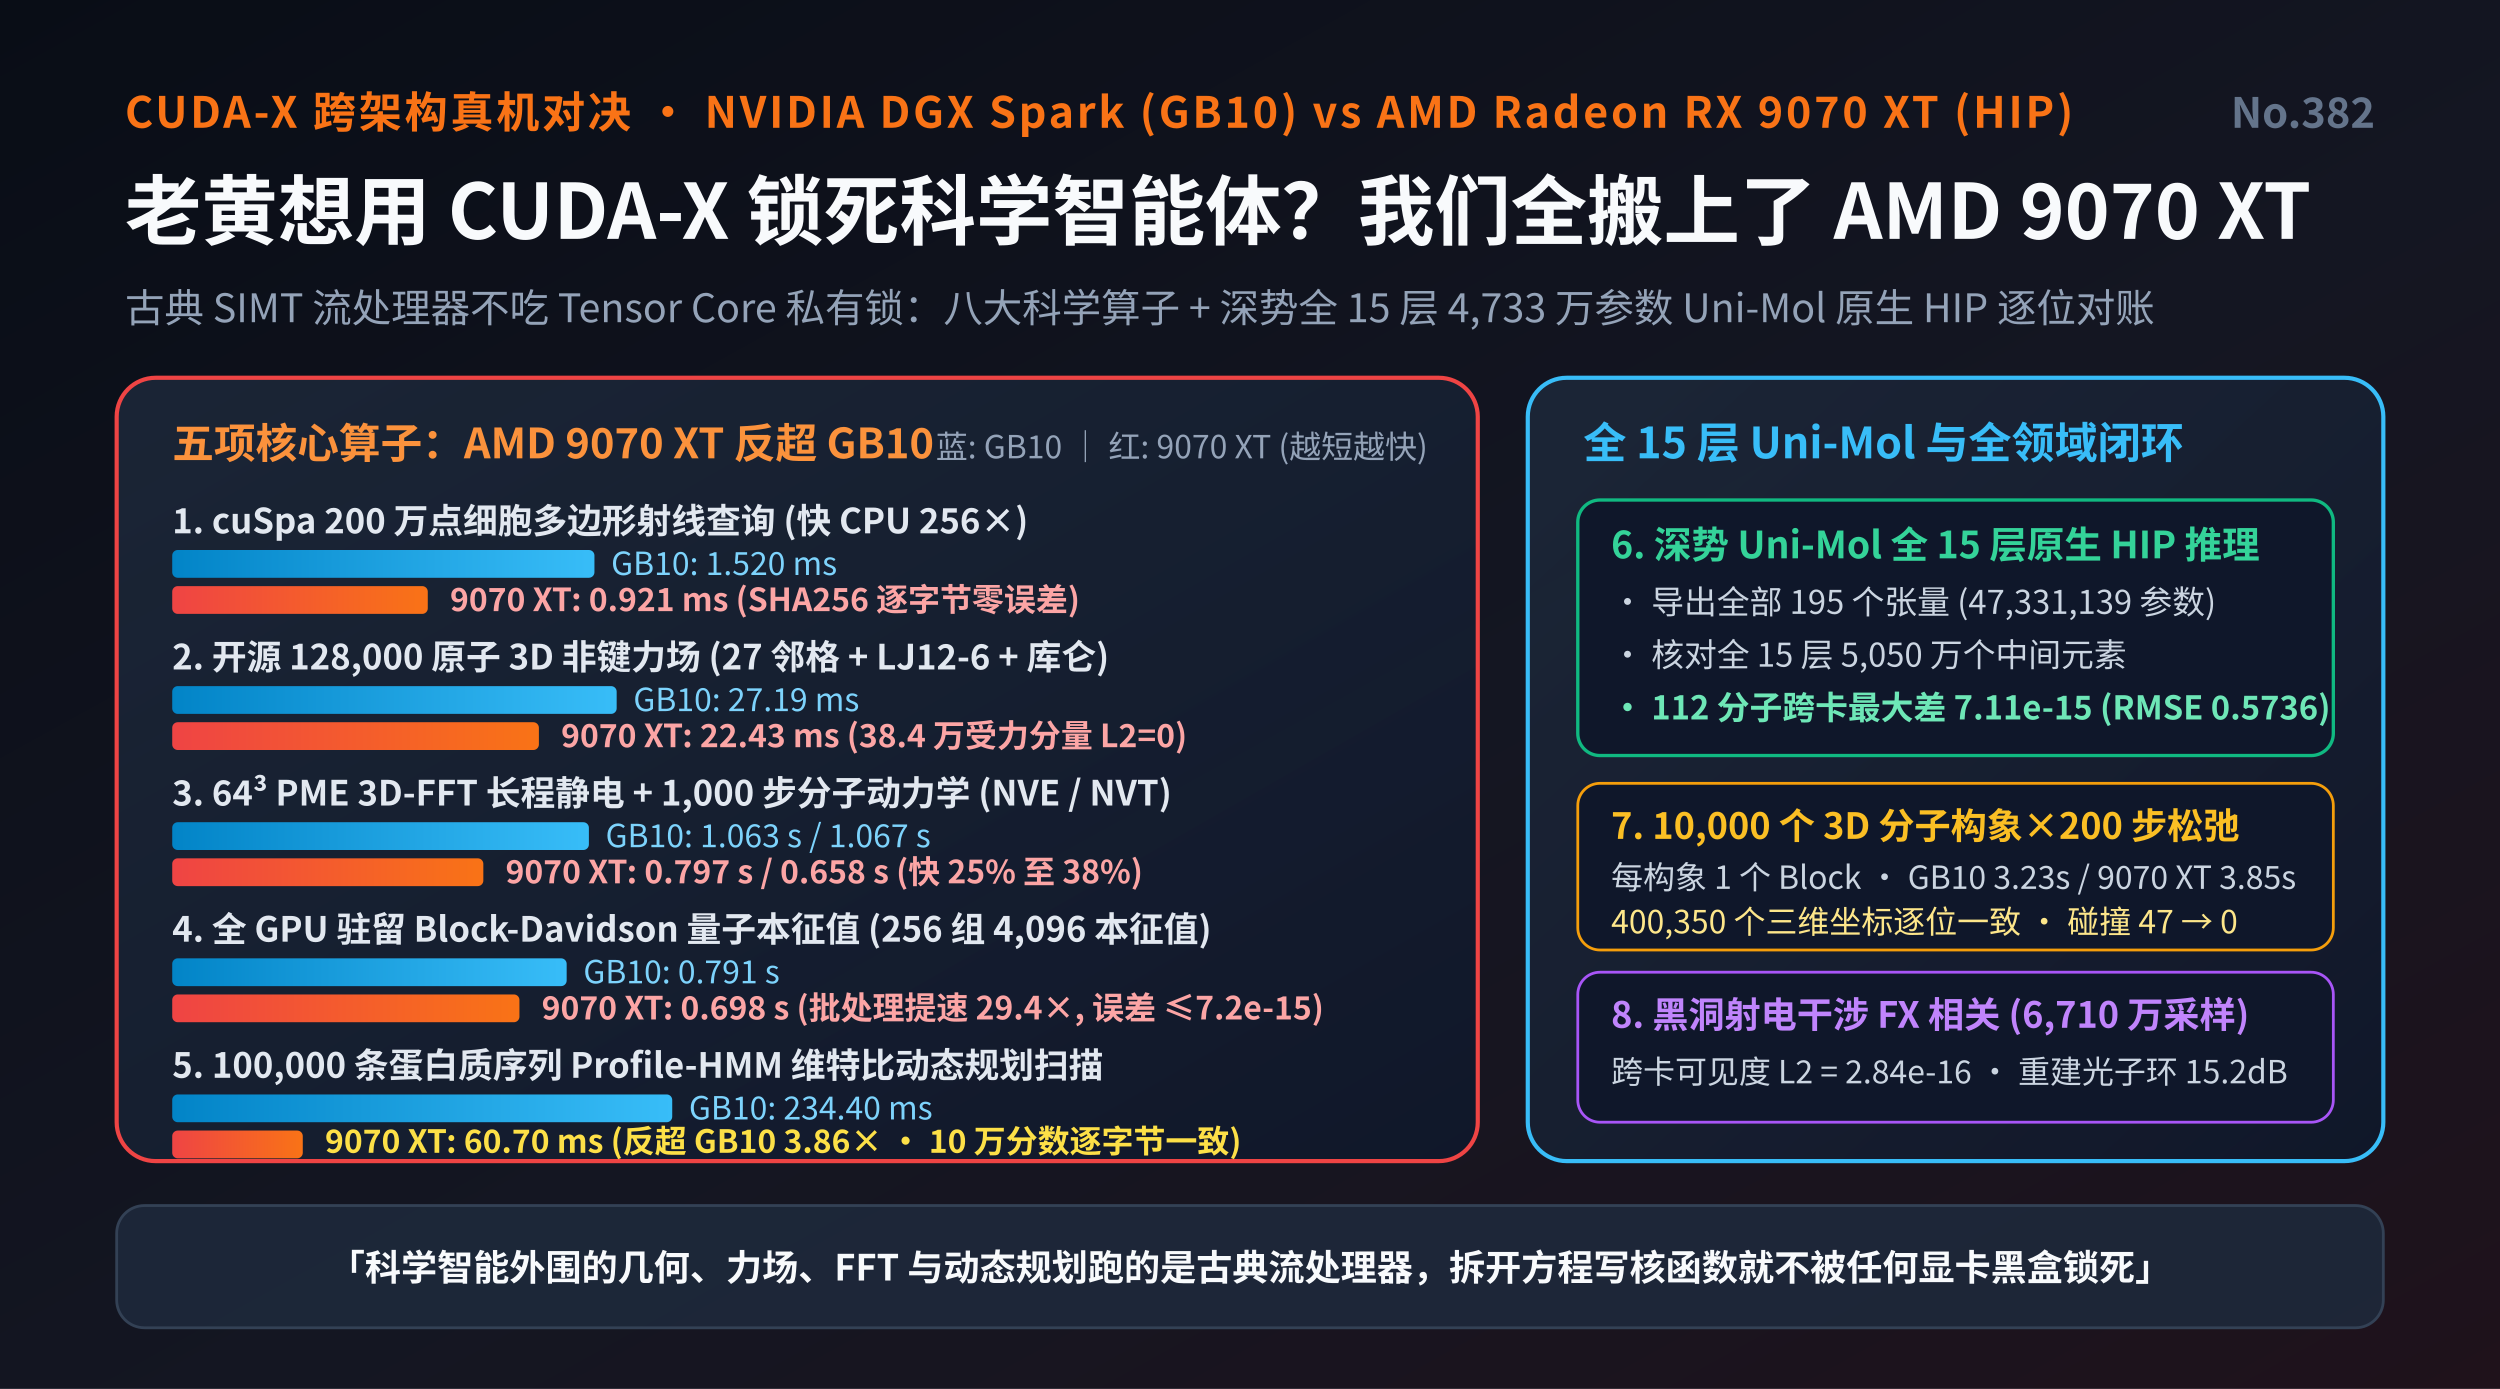
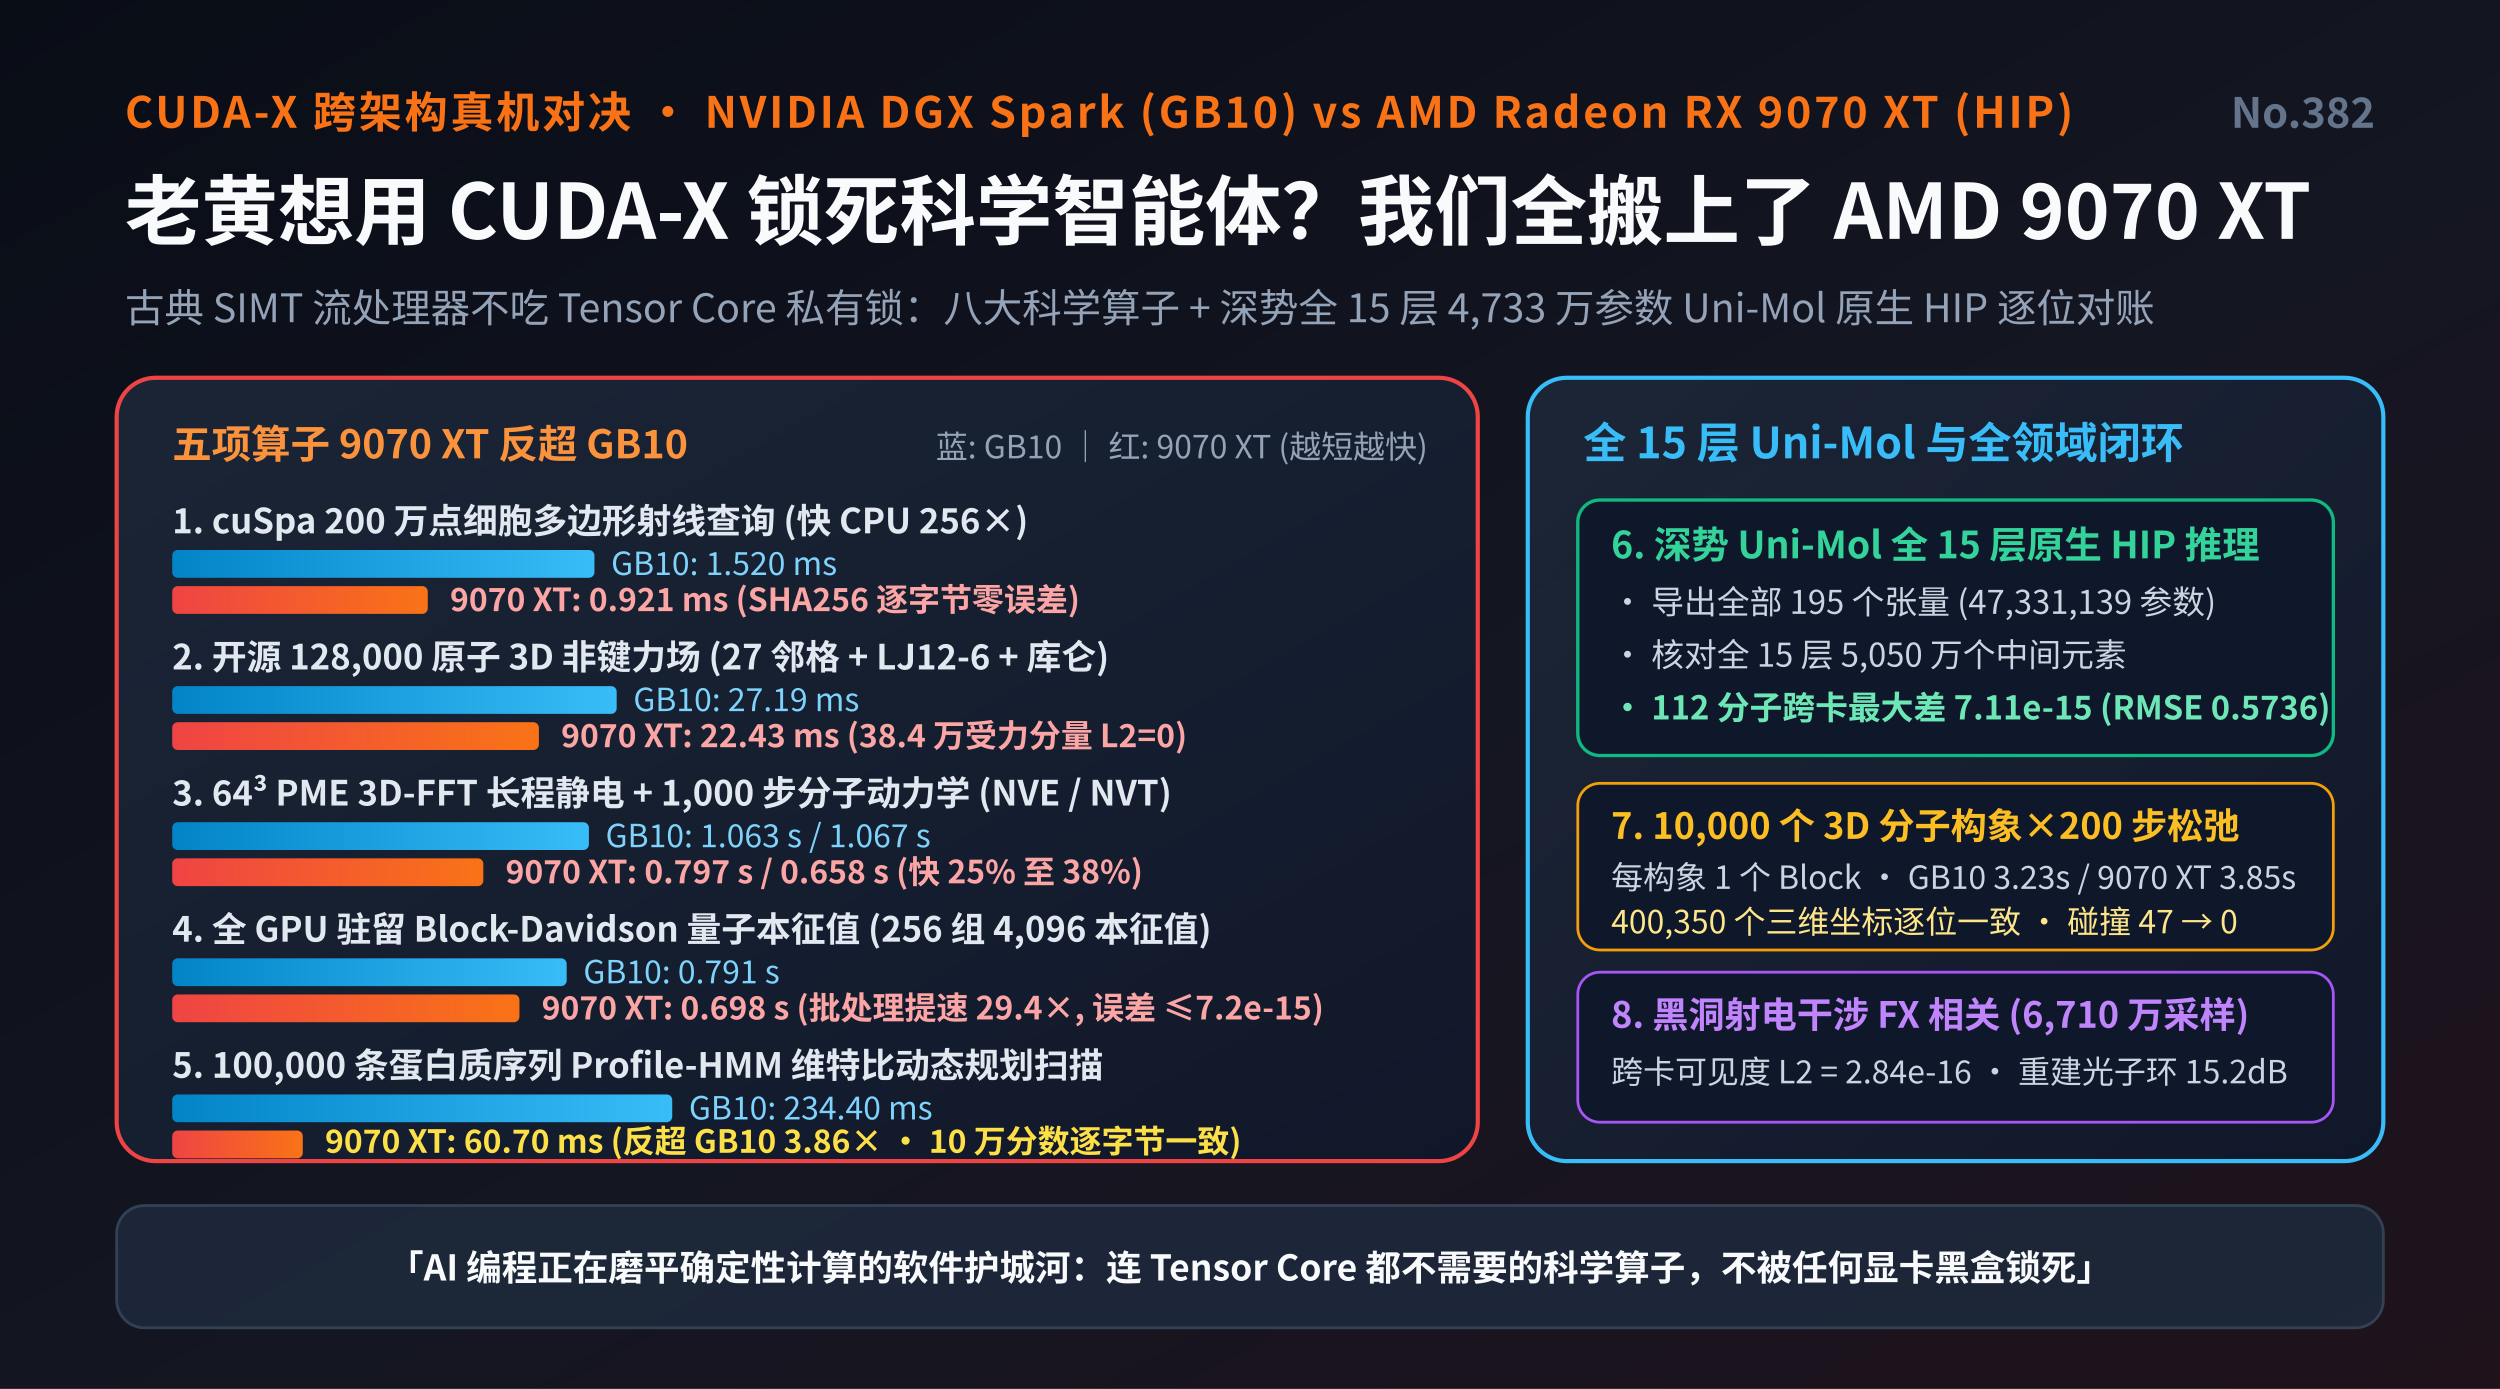
<svg xmlns="http://www.w3.org/2000/svg" viewBox="0 0 900 500" width="900" height="500" font-family="'WenQuanYi Micro Hei', 'Noto Sans CJK SC', sans-serif">
  <defs>
    <linearGradient id="bg382" x1="0" y1="0" x2="1" y2="1">
      <stop offset="0" stop-color="#090d16" />
      <stop offset="0.55" stop-color="#141622" />
      <stop offset="1" stop-color="#1f121b" />
    </linearGradient>
    <linearGradient id="panelL" x1="0" y1="0" x2="1" y2="1">
      <stop offset="0" stop-color="#1e293b" stop-opacity="0.82" />
      <stop offset="1" stop-color="#0f172a" stop-opacity="0.92" />
    </linearGradient>
    <linearGradient id="amdRed" x1="0" y1="0" x2="1" y2="0">
      <stop offset="0" stop-color="#ef4444" />
      <stop offset="1" stop-color="#f97316" />
    </linearGradient>
    <linearGradient id="nvBlue" x1="0" y1="0" x2="1" y2="0">
      <stop offset="0" stop-color="#0284c7" />
      <stop offset="1" stop-color="#38bdf8" />
    </linearGradient>
  </defs>
  <rect width="900" height="500" fill="url(#bg382)" />
  <text x="45" y="46" fill="#f97316" font-size="15.5" font-weight="bold" letter-spacing="1">CUDA-X 跨架构真机对决 · NVIDIA DGX Spark (GB10) vs AMD Radeon RX 9070 XT (HIP)</text>
  <text x="855" y="46" fill="#64748b" font-size="15" font-weight="bold" text-anchor="end">No.382</text>
  <text x="45" y="86" fill="#f8fafc" font-size="27.5" font-weight="bold">老黄想用 CUDA-X 锁死科学智能体？我们全搬上了 AMD 9070 XT</text>
  <text x="45" y="116" fill="#94a3b8" font-size="14.2">古典 SIMT 流处理器不吃 Tensor Core 私有锁：八大科学算子 + 深势全 15 层 4,733 万参数 Uni-Mol 原生 HIP 逐位对账</text>
  <rect x="42" y="136" width="490" height="282" rx="14" fill="url(#panelL)" stroke="#ef4444" stroke-width="1.5" />
-   <text x="62" y="165" fill="#fb923c" font-size="15" font-weight="bold">五项核心算子：AMD 9070 XT 反超 GB10</text>
+   <text x="62" y="165" fill="#fb923c" font-size="14.2" font-weight="bold">五项算子 9070 XT 反超 GB10</text>
  <text x="514" y="165" fill="#94a3b8" font-size="11.5" text-anchor="end">蓝: GB10 ｜ 红: 9070 XT (越短越快)</text>
  <text x="62" y="192" fill="#e2e8f0" font-size="12.5" font-weight="bold">1. cuSpa 200 万点细胞多边形射线查询 (快 CPU 256×)</text>
  <rect x="62" y="198" width="152" height="10" rx="2" fill="url(#nvBlue)" />
  <text x="220" y="207" fill="#7dd3fc" font-size="11.5">GB10: 1.520 ms</text>
  <rect x="62" y="211" width="92" height="10" rx="2" fill="url(#amdRed)" />
  <text x="162" y="220" fill="#fca5a5" font-size="11.5" font-weight="bold">9070 XT: 0.921 ms (SHA256 逐字节零误差)</text>
  <text x="62" y="241" fill="#e2e8f0" font-size="12.5" font-weight="bold">2. 开源 128,000 原子 3D 非键力场 (27 邻格 + LJ12-6 + 库仑)</text>
  <rect x="62" y="247" width="160" height="10" rx="2" fill="url(#nvBlue)" />
  <text x="228" y="256" fill="#7dd3fc" font-size="11.5">GB10: 27.19 ms</text>
  <rect x="62" y="260" width="132" height="10" rx="2" fill="url(#amdRed)" />
  <text x="202" y="269" fill="#fca5a5" font-size="11.5" font-weight="bold">9070 XT: 22.43 ms (38.4 万受力分量 L2=0)</text>
  <text x="62" y="290" fill="#e2e8f0" font-size="12.5" font-weight="bold">3. 64³ PME 3D-FFT 长程静电 + 1,000 步分子动力学 (NVE / NVT)</text>
  <rect x="62" y="296" width="150" height="10" rx="2" fill="url(#nvBlue)" />
  <text x="218" y="305" fill="#7dd3fc" font-size="11.5">GB10: 1.063 s / 1.067 s</text>
  <rect x="62" y="309" width="112" height="10" rx="2" fill="url(#amdRed)" />
  <text x="182" y="318" fill="#fca5a5" font-size="11.5" font-weight="bold">9070 XT: 0.797 s / 0.658 s (快 25% 至 38%)</text>
  <text x="62" y="339" fill="#e2e8f0" font-size="12.5" font-weight="bold">4. 全 GPU 驻留 Block-Davidson 量子本征值 (256 组 4,096 本征值)</text>
  <rect x="62" y="345" width="142" height="10" rx="2" fill="url(#nvBlue)" />
  <text x="210" y="354" fill="#7dd3fc" font-size="11.5">GB10: 0.791 s</text>
  <rect x="62" y="358" width="125" height="10" rx="2" fill="url(#amdRed)" />
  <text x="195" y="367" fill="#fca5a5" font-size="11.5" font-weight="bold">9070 XT: 0.698 s (批处理提速 29.4×, 误差 ≤7.2e-15)</text>
  <text x="62" y="388" fill="#e2e8f0" font-size="12.5" font-weight="bold">5. 100,000 条蛋白质序列 Profile-HMM 维特比动态规划扫描</text>
  <rect x="62" y="394" width="180" height="10" rx="2" fill="url(#nvBlue)" />
  <text x="248" y="403" fill="#7dd3fc" font-size="11.5">GB10: 234.40 ms</text>
  <rect x="62" y="407" width="47" height="10" rx="2" fill="url(#amdRed)" />
  <text x="117" y="415" fill="#fde047" font-size="11.5" font-weight="bold">9070 XT: 60.70 ms (反超 GB10 3.86× · 10 万分数逐字节一致)</text>
  <rect x="550" y="136" width="308" height="282" rx="14" fill="url(#panelL)" stroke="#38bdf8" stroke-width="1.5" />
  <text x="570" y="165" fill="#38bdf8" font-size="15.5" font-weight="bold">全 15 层 Uni-Mol 与全领域闭环</text>
  <rect x="568" y="180" width="272" height="92" rx="8" fill="#0f172a" stroke="#10b981" stroke-width="1.2" />
  <text x="580" y="201" fill="#34d399" font-size="13.5" font-weight="bold">6. 深势 Uni-Mol 全 15 层原生 HIP 推理</text>
  <text x="580" y="221" fill="#cbd5e1" font-size="11.8">• 导出全部 195 个张量 (47,331,139 参数)</text>
  <text x="580" y="240" fill="#cbd5e1" font-size="11.8">• 核对全 15 层 5,050 万个中间元素</text>
  <text x="580" y="259" fill="#6ee7b7" font-size="11.8" font-weight="bold">• 112 分子跨卡最大差 7.11e-15 (RMSE 0.5736)</text>
  <rect x="568" y="282" width="272" height="60" rx="8" fill="#0f172a" stroke="#f59e0b" stroke-width="1" />
  <text x="580" y="302" fill="#fbbf24" font-size="13" font-weight="bold">7. 10,000 个 3D 分子构象×200 步松弛</text>
  <text x="580" y="320" fill="#cbd5e1" font-size="11.5">每构象 1 个 Block · GB10 3.23s / 9070 XT 3.85s</text>
  <text x="580" y="336" fill="#fde68a" font-size="11.5">400,350 个三维坐标逐位一致 · 碰撞 47 → 0</text>
  <rect x="568" y="350" width="272" height="54" rx="8" fill="#0f172a" stroke="#a855f7" stroke-width="1" />
  <text x="580" y="370" fill="#c084fc" font-size="13" font-weight="bold">8. 黑洞射电干涉 FX 相关 (6,710 万采样)</text>
  <text x="580" y="390" fill="#cbd5e1" font-size="11.5">跨卡可见度 L2 = 2.84e-16 · 重建光子环 15.2dB</text>
  <rect x="42" y="434" width="816" height="44" rx="10" fill="#1e293b" fill-opacity="0.88" stroke="#334155" stroke-width="1" />
-   <text x="450" y="461" fill="#f8fafc" font-size="13" font-weight="bold" text-anchor="middle">「科学智能外围的几何、力场、FFT 与动态规划跑的是古典流处理器，拆开方程写核函数就不被任何显卡黑盒锁死」</text>
+   <text x="450" y="461" fill="#f8fafc" font-size="12.8" font-weight="bold" text-anchor="middle">「AI 编程正在磨平确定性计算的软件护城河：连 Tensor Core 都不需要的科学算子，不被任何显卡黑盒锁死」</text>
</svg>
